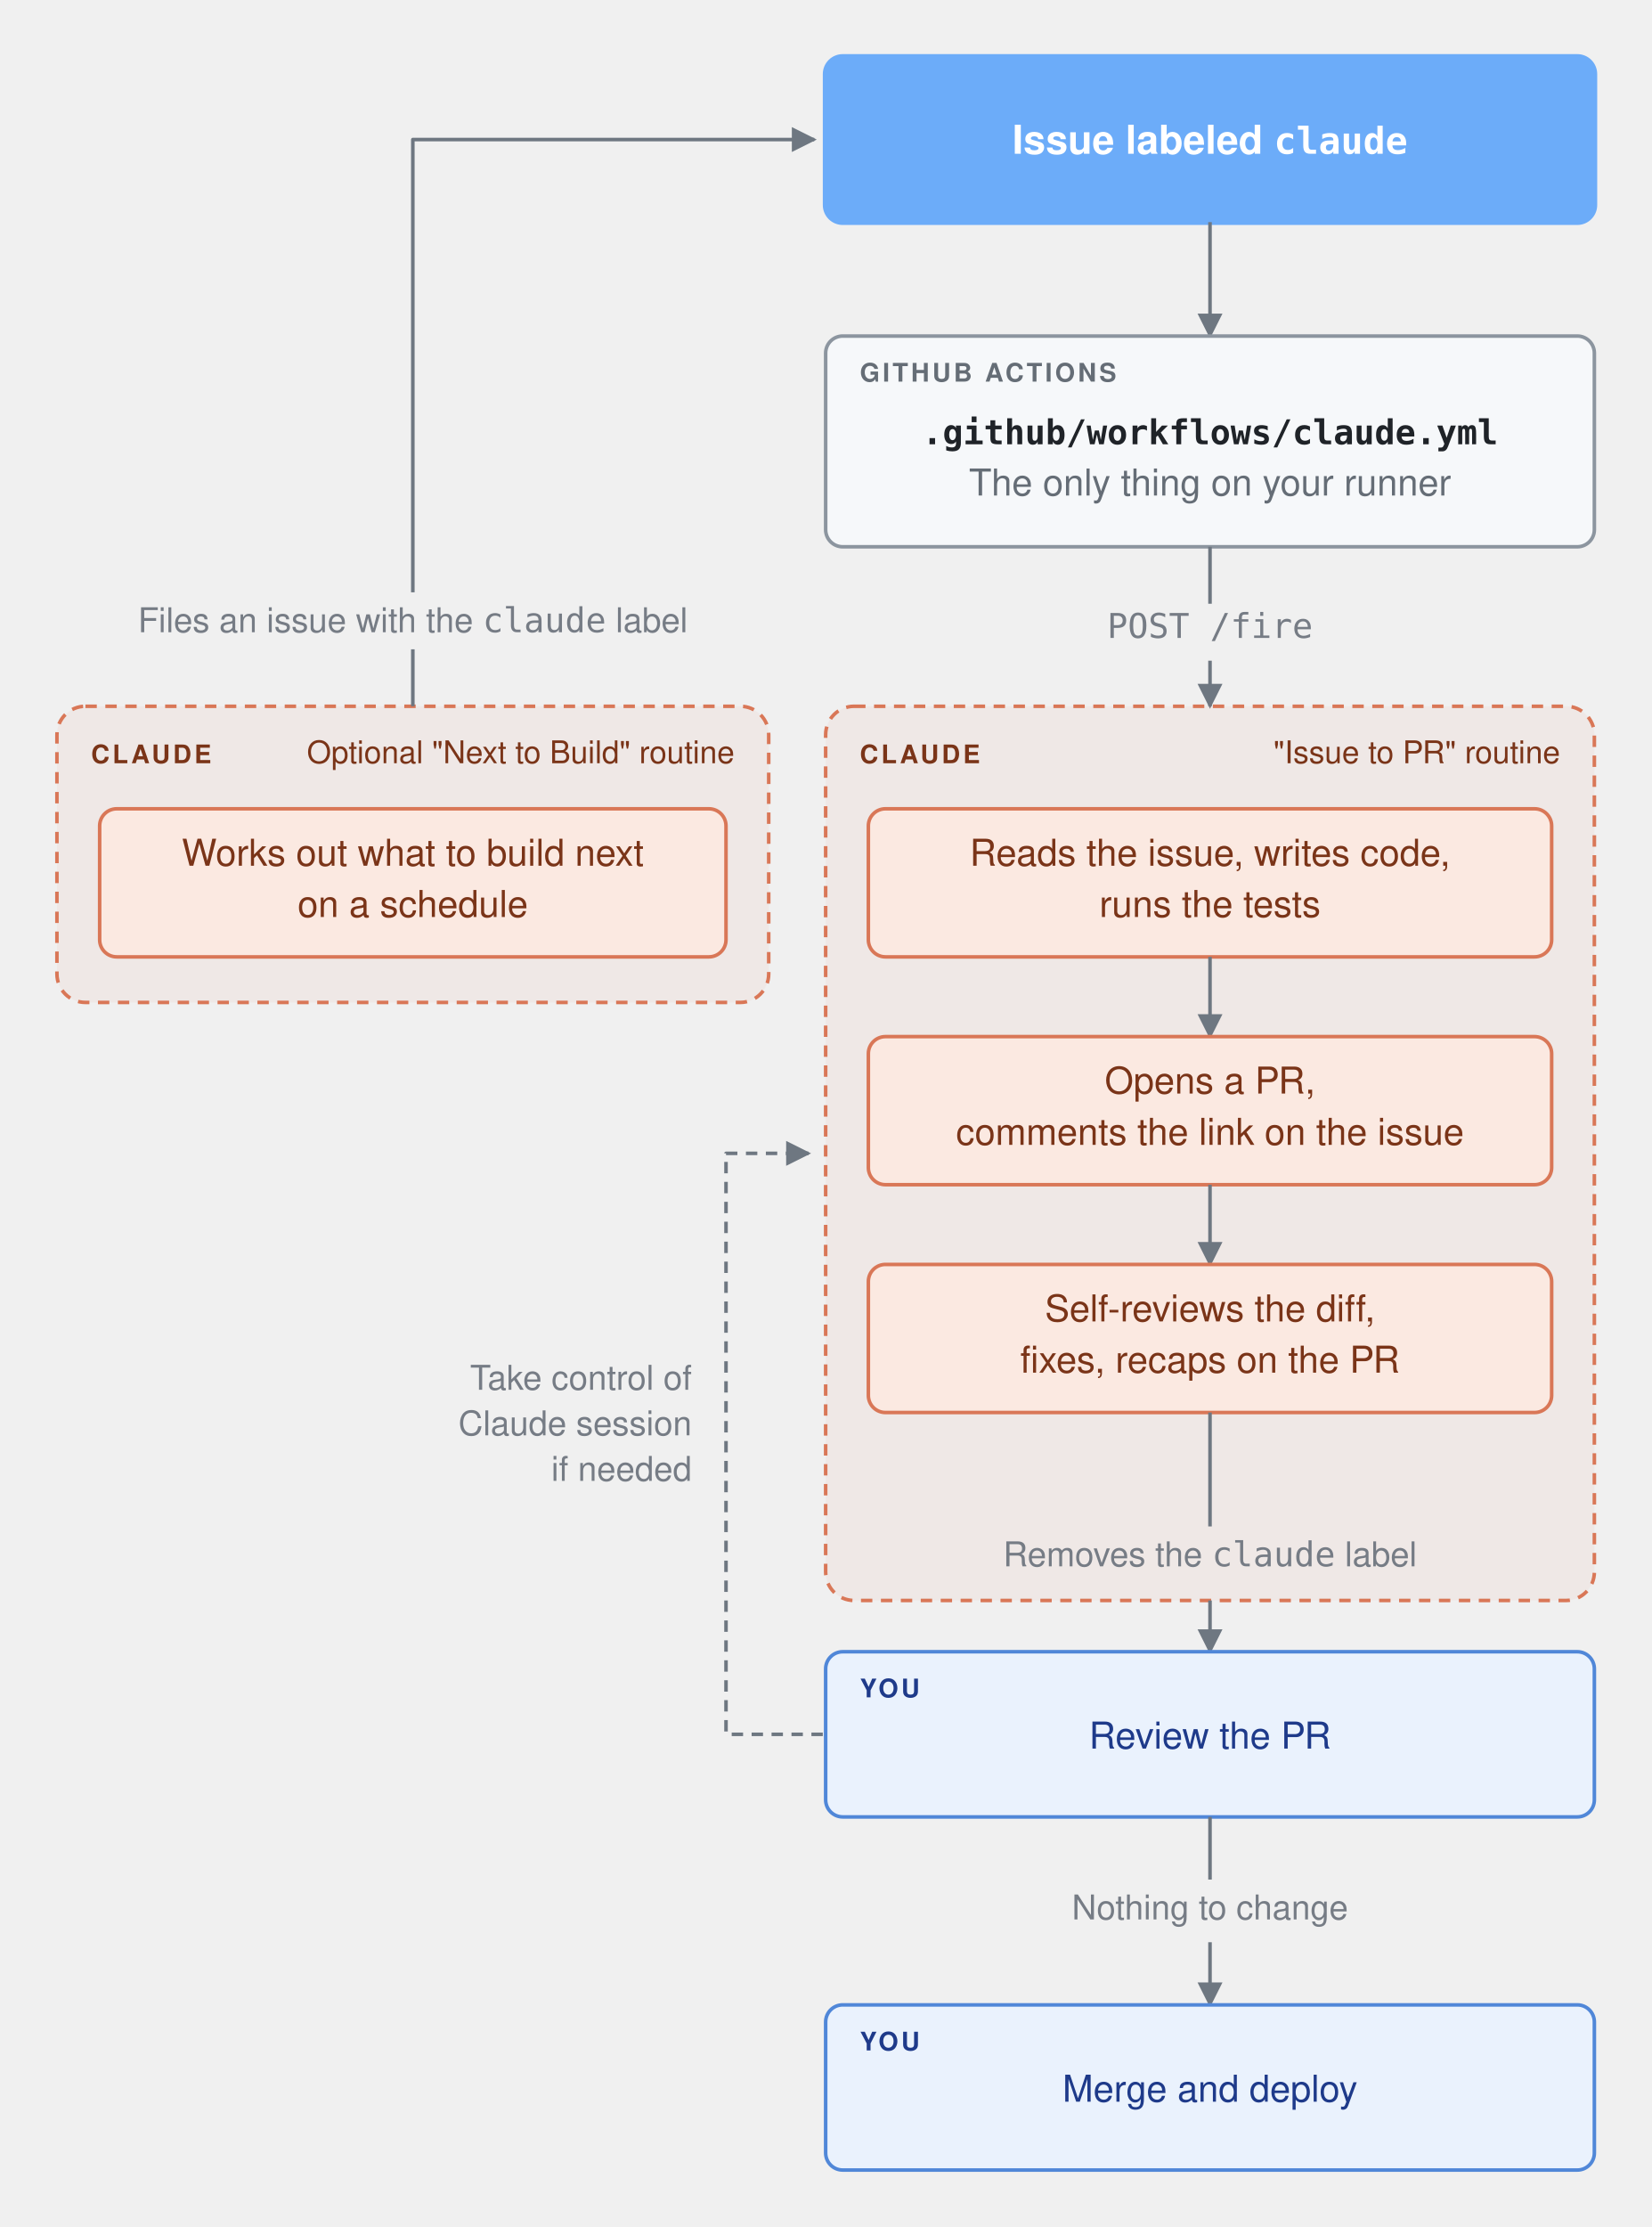
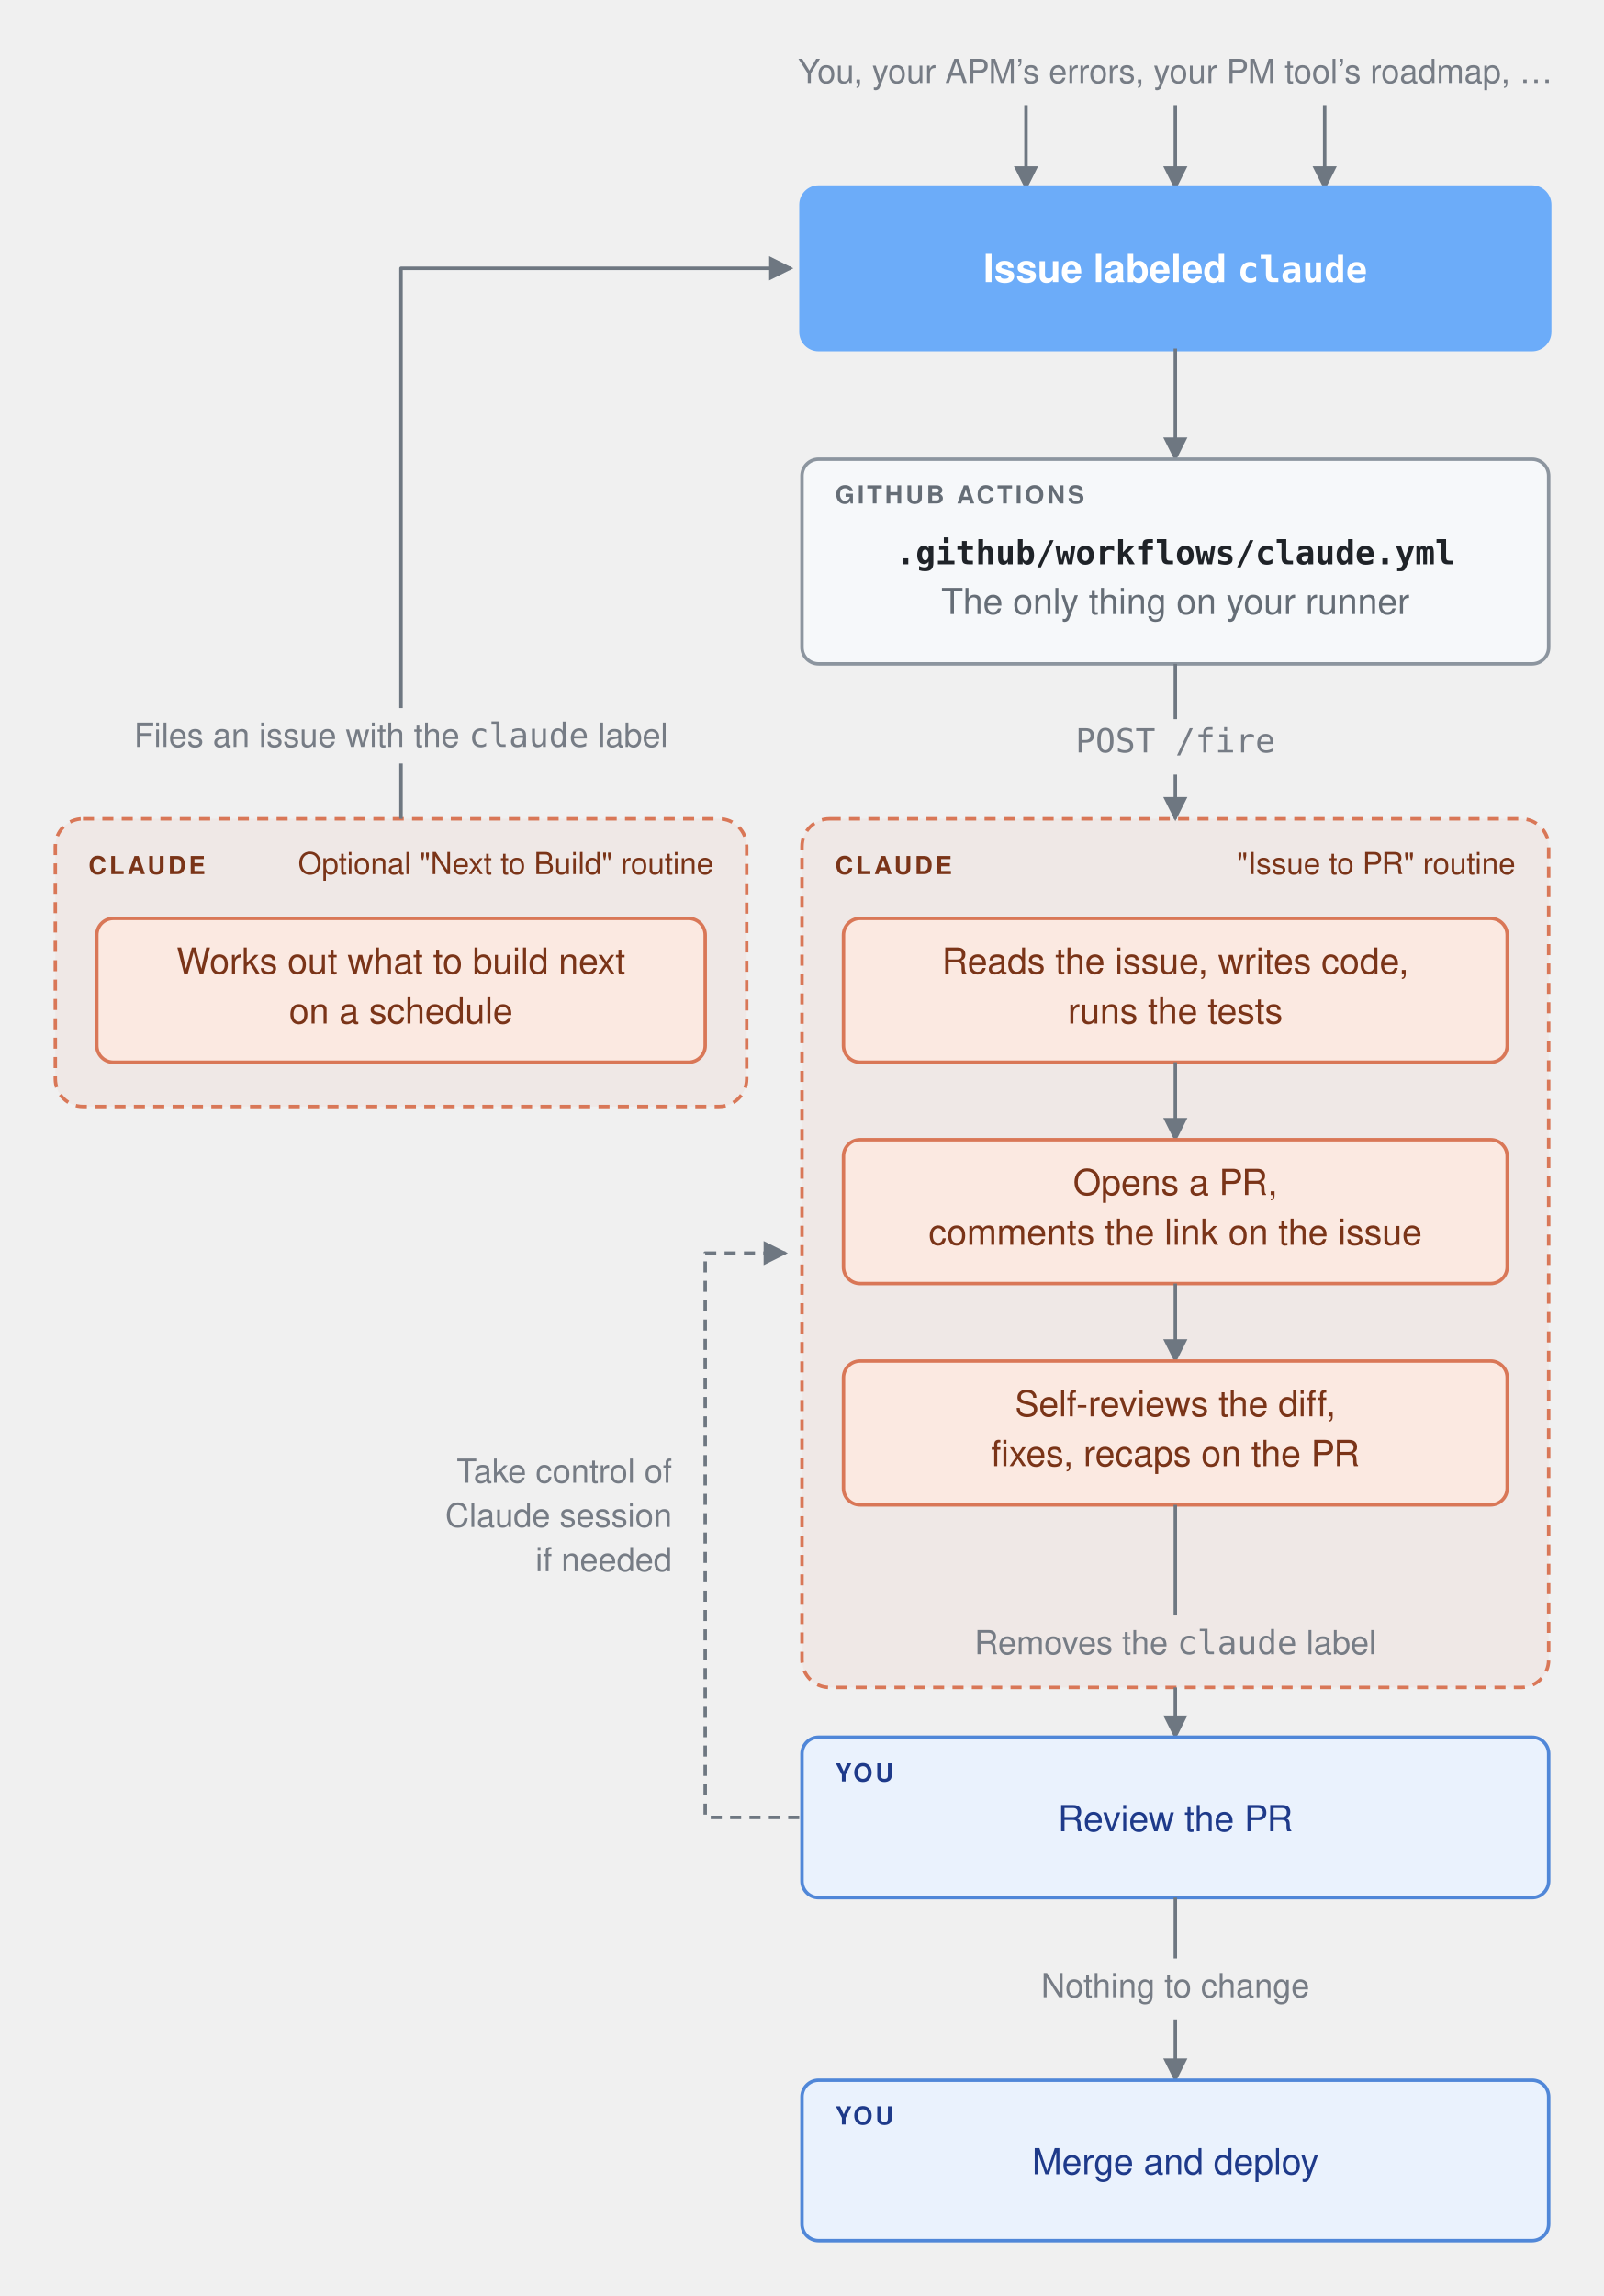
- <svg xmlns="http://www.w3.org/2000/svg" viewBox="0 0 580 782" width="580" height="782" role="img" aria-label="Optionally, the Next to Build routine works out what to build next on a schedule and files an issue with the claude label. An issue labeled claude is the trigger, whether a human, a bot or that routine applies it; a GitHub Actions workflow POSTs /fire; the Issue to PR routine reads the issue, writes code, runs the tests, opens a PR, self-reviews it and removes the label. The human reviews the PR: if nothing needs to change they merge and deploy, otherwise they take control of the Claude session.">
+ <svg xmlns="http://www.w3.org/2000/svg" viewBox="0 0 580 830" width="580" height="830" role="img" aria-label="An issue labeled claude is the trigger. You file it, your APM files it on an error, your project management tool files it from its roadmap, or optionally the Next to Build routine, which works out what to build next on a schedule, files it. A GitHub Actions workflow POSTs /fire; the Issue to PR routine reads the issue, writes code, runs the tests, opens a PR, self-reviews it and removes the label. The human reviews the PR: if nothing needs to change they merge and deploy, otherwise they take control of the Claude session.">
  <defs>
    <marker id="l-arrow" viewBox="0 0 10 10" refX="9" refY="5" markerWidth="7" markerHeight="7" orient="auto-start-reverse">
      <path d="M0,0 L10,5 L0,10 z" fill="#6e7781" />
    </marker>
  </defs>
  <g font-family="ui-sans-serif, -apple-system, 'Segoe UI', Helvetica, Arial, sans-serif">
-     <rect x="20" y="248" width="250" height="104" rx="10" fill="rgba(217,119,87,0.07)" stroke="#d97757" stroke-width="1.25" stroke-dasharray="4 3" />
-     <text x="32" y="268" font-size="9" font-weight="600" letter-spacing="1" fill="#7a3418">CLAUDE</text>
-     <text x="258" y="268" font-size="11" text-anchor="end" fill="#7a3418">Optional "Next to Build" routine</text>
-     <rect x="35" y="284" width="220" height="52" rx="6" fill="#fbe9e1" stroke="#d97757" stroke-width="1.25" />
-     <text x="145" y="304" font-size="13" text-anchor="middle" fill="#7a3418">Works out what to build next</text>
-     <text x="145" y="322" font-size="13" text-anchor="middle" fill="#7a3418">on a schedule</text>
-     <line x1="145" y1="248" x2="145" y2="228" stroke="#6e7781" stroke-width="1.25" />
-     <text x="145" y="222" font-size="12" text-anchor="middle" fill="#767c85">Files an issue with the <tspan font-family="ui-monospace, SFMono-Regular, Menlo, Consolas, monospace" font-size="12">claude</tspan> label</text>
-     <path d="M145,208 V49 H286" fill="none" stroke="#6e7781" stroke-width="1.25" stroke-linejoin="round" marker-end="url(#l-arrow)" />
-     <rect x="290" y="20" width="270" height="58" rx="6" fill="#6cacf9" stroke="#6cacf9" stroke-width="2" />
-     <text x="425" y="54" font-size="14" font-weight="600" text-anchor="middle" fill="#ffffff">Issue labeled <tspan font-family="ui-monospace, SFMono-Regular, Menlo, Consolas, monospace" font-size="13">claude</tspan>
+     <text x="425" y="30" font-size="12" text-anchor="middle" fill="#767c85">You, your APM’s errors, your PM tool’s roadmap, …</text>
+     <line x1="371" y1="38" x2="371" y2="68" stroke="#6e7781" stroke-width="1.25" marker-end="url(#l-arrow)" />
+     <line x1="425" y1="38" x2="425" y2="68" stroke="#6e7781" stroke-width="1.25" marker-end="url(#l-arrow)" />
+     <line x1="479" y1="38" x2="479" y2="68" stroke="#6e7781" stroke-width="1.25" marker-end="url(#l-arrow)" />
+     <rect x="20" y="296" width="250" height="104" rx="10" fill="rgba(217,119,87,0.07)" stroke="#d97757" stroke-width="1.25" stroke-dasharray="4 3" />
+     <text x="32" y="316" font-size="9" font-weight="600" letter-spacing="1" fill="#7a3418">CLAUDE</text>
+     <text x="258" y="316" font-size="11" text-anchor="end" fill="#7a3418">Optional "Next to Build" routine</text>
+     <rect x="35" y="332" width="220" height="52" rx="6" fill="#fbe9e1" stroke="#d97757" stroke-width="1.25" />
+     <text x="145" y="352" font-size="13" text-anchor="middle" fill="#7a3418">Works out what to build next</text>
+     <text x="145" y="370" font-size="13" text-anchor="middle" fill="#7a3418">on a schedule</text>
+     <line x1="145" y1="296" x2="145" y2="276" stroke="#6e7781" stroke-width="1.25" />
+     <text x="145" y="270" font-size="12" text-anchor="middle" fill="#767c85">Files an issue with the <tspan font-family="ui-monospace, SFMono-Regular, Menlo, Consolas, monospace" font-size="12">claude</tspan> label</text>
+     <path d="M145,256 V97 H286" fill="none" stroke="#6e7781" stroke-width="1.25" stroke-linejoin="round" marker-end="url(#l-arrow)" />
+     <rect x="290" y="68" width="270" height="58" rx="6" fill="#6cacf9" stroke="#6cacf9" stroke-width="2" />
+     <text x="425" y="102" font-size="14" font-weight="600" text-anchor="middle" fill="#ffffff">Issue labeled <tspan font-family="ui-monospace, SFMono-Regular, Menlo, Consolas, monospace" font-size="13">claude</tspan>
    </text>
-     <line x1="425" y1="78" x2="425" y2="118" stroke="#6e7781" stroke-width="1.25" marker-end="url(#l-arrow)" />
-     <rect x="290" y="118" width="270" height="74" rx="6" fill="#f6f8fa" stroke="#8c959f" stroke-width="1.25" />
-     <text x="302" y="134" font-size="9" font-weight="600" letter-spacing="1" fill="#656d76">GITHUB ACTIONS</text>
-     <text x="425" y="156" font-size="12" font-weight="600" text-anchor="middle" font-family="ui-monospace, SFMono-Regular, Menlo, Consolas, monospace" fill="#1f2328">.github/workflows/claude.yml</text>
-     <text x="425" y="174" font-size="13" text-anchor="middle" fill="#656d76">The only thing on your runner</text>
-     <line x1="425" y1="192" x2="425" y2="212" stroke="#6e7781" stroke-width="1.25" />
-     <text x="425" y="224" font-size="12" text-anchor="middle" font-family="ui-monospace, SFMono-Regular, Menlo, Consolas, monospace" fill="#767c85">POST /fire</text>
-     <line x1="425" y1="232" x2="425" y2="248" stroke="#6e7781" stroke-width="1.25" marker-end="url(#l-arrow)" />
-     <rect x="290" y="248" width="270" height="314" rx="10" fill="rgba(217,119,87,0.07)" stroke="#d97757" stroke-width="1.25" stroke-dasharray="4 3" />
-     <text x="302" y="268" font-size="9" font-weight="600" letter-spacing="1" fill="#7a3418">CLAUDE</text>
-     <text x="548" y="268" font-size="11" text-anchor="end" fill="#7a3418">"Issue to PR" routine</text>
-     <rect x="305" y="284" width="240" height="52" rx="6" fill="#fbe9e1" stroke="#d97757" stroke-width="1.25" />
-     <text x="425" y="304" font-size="13" text-anchor="middle" fill="#7a3418">Reads the issue, writes code,</text>
-     <text x="425" y="322" font-size="13" text-anchor="middle" fill="#7a3418">runs the tests</text>
-     <line x1="425" y1="336" x2="425" y2="364" stroke="#6e7781" stroke-width="1.25" marker-end="url(#l-arrow)" />
-     <rect x="305" y="364" width="240" height="52" rx="6" fill="#fbe9e1" stroke="#d97757" stroke-width="1.25" />
-     <text x="425" y="384" font-size="13" text-anchor="middle" fill="#7a3418">Opens a PR,</text>
-     <text x="425" y="402" font-size="13" text-anchor="middle" fill="#7a3418">comments the link on the issue</text>
-     <line x1="425" y1="416" x2="425" y2="444" stroke="#6e7781" stroke-width="1.25" marker-end="url(#l-arrow)" />
-     <rect x="305" y="444" width="240" height="52" rx="6" fill="#fbe9e1" stroke="#d97757" stroke-width="1.25" />
-     <text x="425" y="464" font-size="13" text-anchor="middle" fill="#7a3418">Self-reviews the diff,</text>
-     <text x="425" y="482" font-size="13" text-anchor="middle" fill="#7a3418">fixes, recaps on the PR</text>
-     <line x1="425" y1="496" x2="425" y2="536" stroke="#6e7781" stroke-width="1.25" />
-     <text x="425" y="550" font-size="12" text-anchor="middle" fill="#767c85">Removes the <tspan font-family="ui-monospace, SFMono-Regular, Menlo, Consolas, monospace" font-size="12">claude</tspan> label</text>
-     <line x1="425" y1="562" x2="425" y2="580" stroke="#6e7781" stroke-width="1.25" marker-end="url(#l-arrow)" />
-     <rect x="290" y="580" width="270" height="58" rx="6" fill="#eaf2fd" stroke="#5087d8" stroke-width="1.25" />
-     <text x="302" y="596" font-size="9" font-weight="600" letter-spacing="1" fill="#1e3a8a">YOU</text>
-     <text x="425" y="614" font-size="13" text-anchor="middle" fill="#1e3a8a">Review the PR</text>
-     <line x1="425" y1="638" x2="425" y2="660" stroke="#6e7781" stroke-width="1.25" />
-     <text x="425" y="674" font-size="12" text-anchor="middle" fill="#767c85">Nothing to change</text>
-     <line x1="425" y1="682" x2="425" y2="704" stroke="#6e7781" stroke-width="1.25" marker-end="url(#l-arrow)" />
-     <rect x="290" y="704" width="270" height="58" rx="6" fill="#eaf2fd" stroke="#5087d8" stroke-width="1.25" />
-     <text x="302" y="720" font-size="9" font-weight="600" letter-spacing="1" fill="#1e3a8a">YOU</text>
-     <text x="425" y="738" font-size="13" text-anchor="middle" fill="#1e3a8a">Merge and deploy</text>
-     <path d="M289,609 H255 V405 H284" fill="none" stroke="#6e7781" stroke-width="1.25" stroke-dasharray="4 3" stroke-linejoin="round" marker-end="url(#l-arrow)" />
-     <text x="243" y="488" font-size="12" text-anchor="end" fill="#767c85">Take control of</text>
-     <text x="243" y="504" font-size="12" text-anchor="end" fill="#767c85">Claude session</text>
-     <text x="243" y="520" font-size="12" text-anchor="end" fill="#767c85">if needed</text>
+     <line x1="425" y1="126" x2="425" y2="166" stroke="#6e7781" stroke-width="1.25" marker-end="url(#l-arrow)" />
+     <rect x="290" y="166" width="270" height="74" rx="6" fill="#f6f8fa" stroke="#8c959f" stroke-width="1.25" />
+     <text x="302" y="182" font-size="9" font-weight="600" letter-spacing="1" fill="#656d76">GITHUB ACTIONS</text>
+     <text x="425" y="204" font-size="12" font-weight="600" text-anchor="middle" font-family="ui-monospace, SFMono-Regular, Menlo, Consolas, monospace" fill="#1f2328">.github/workflows/claude.yml</text>
+     <text x="425" y="222" font-size="13" text-anchor="middle" fill="#656d76">The only thing on your runner</text>
+     <line x1="425" y1="240" x2="425" y2="260" stroke="#6e7781" stroke-width="1.25" />
+     <text x="425" y="272" font-size="12" text-anchor="middle" font-family="ui-monospace, SFMono-Regular, Menlo, Consolas, monospace" fill="#767c85">POST /fire</text>
+     <line x1="425" y1="280" x2="425" y2="296" stroke="#6e7781" stroke-width="1.25" marker-end="url(#l-arrow)" />
+     <rect x="290" y="296" width="270" height="314" rx="10" fill="rgba(217,119,87,0.07)" stroke="#d97757" stroke-width="1.25" stroke-dasharray="4 3" />
+     <text x="302" y="316" font-size="9" font-weight="600" letter-spacing="1" fill="#7a3418">CLAUDE</text>
+     <text x="548" y="316" font-size="11" text-anchor="end" fill="#7a3418">"Issue to PR" routine</text>
+     <rect x="305" y="332" width="240" height="52" rx="6" fill="#fbe9e1" stroke="#d97757" stroke-width="1.25" />
+     <text x="425" y="352" font-size="13" text-anchor="middle" fill="#7a3418">Reads the issue, writes code,</text>
+     <text x="425" y="370" font-size="13" text-anchor="middle" fill="#7a3418">runs the tests</text>
+     <line x1="425" y1="384" x2="425" y2="412" stroke="#6e7781" stroke-width="1.25" marker-end="url(#l-arrow)" />
+     <rect x="305" y="412" width="240" height="52" rx="6" fill="#fbe9e1" stroke="#d97757" stroke-width="1.25" />
+     <text x="425" y="432" font-size="13" text-anchor="middle" fill="#7a3418">Opens a PR,</text>
+     <text x="425" y="450" font-size="13" text-anchor="middle" fill="#7a3418">comments the link on the issue</text>
+     <line x1="425" y1="464" x2="425" y2="492" stroke="#6e7781" stroke-width="1.25" marker-end="url(#l-arrow)" />
+     <rect x="305" y="492" width="240" height="52" rx="6" fill="#fbe9e1" stroke="#d97757" stroke-width="1.25" />
+     <text x="425" y="512" font-size="13" text-anchor="middle" fill="#7a3418">Self-reviews the diff,</text>
+     <text x="425" y="530" font-size="13" text-anchor="middle" fill="#7a3418">fixes, recaps on the PR</text>
+     <line x1="425" y1="544" x2="425" y2="584" stroke="#6e7781" stroke-width="1.25" />
+     <text x="425" y="598" font-size="12" text-anchor="middle" fill="#767c85">Removes the <tspan font-family="ui-monospace, SFMono-Regular, Menlo, Consolas, monospace" font-size="12">claude</tspan> label</text>
+     <line x1="425" y1="610" x2="425" y2="628" stroke="#6e7781" stroke-width="1.25" marker-end="url(#l-arrow)" />
+     <rect x="290" y="628" width="270" height="58" rx="6" fill="#eaf2fd" stroke="#5087d8" stroke-width="1.25" />
+     <text x="302" y="644" font-size="9" font-weight="600" letter-spacing="1" fill="#1e3a8a">YOU</text>
+     <text x="425" y="662" font-size="13" text-anchor="middle" fill="#1e3a8a">Review the PR</text>
+     <line x1="425" y1="686" x2="425" y2="708" stroke="#6e7781" stroke-width="1.25" />
+     <text x="425" y="722" font-size="12" text-anchor="middle" fill="#767c85">Nothing to change</text>
+     <line x1="425" y1="730" x2="425" y2="752" stroke="#6e7781" stroke-width="1.25" marker-end="url(#l-arrow)" />
+     <rect x="290" y="752" width="270" height="58" rx="6" fill="#eaf2fd" stroke="#5087d8" stroke-width="1.25" />
+     <text x="302" y="768" font-size="9" font-weight="600" letter-spacing="1" fill="#1e3a8a">YOU</text>
+     <text x="425" y="786" font-size="13" text-anchor="middle" fill="#1e3a8a">Merge and deploy</text>
+     <path d="M289,657 H255 V453 H284" fill="none" stroke="#6e7781" stroke-width="1.25" stroke-dasharray="4 3" stroke-linejoin="round" marker-end="url(#l-arrow)" />
+     <text x="243" y="536" font-size="12" text-anchor="end" fill="#767c85">Take control of</text>
+     <text x="243" y="552" font-size="12" text-anchor="end" fill="#767c85">Claude session</text>
+     <text x="243" y="568" font-size="12" text-anchor="end" fill="#767c85">if needed</text>
  </g>
</svg>
